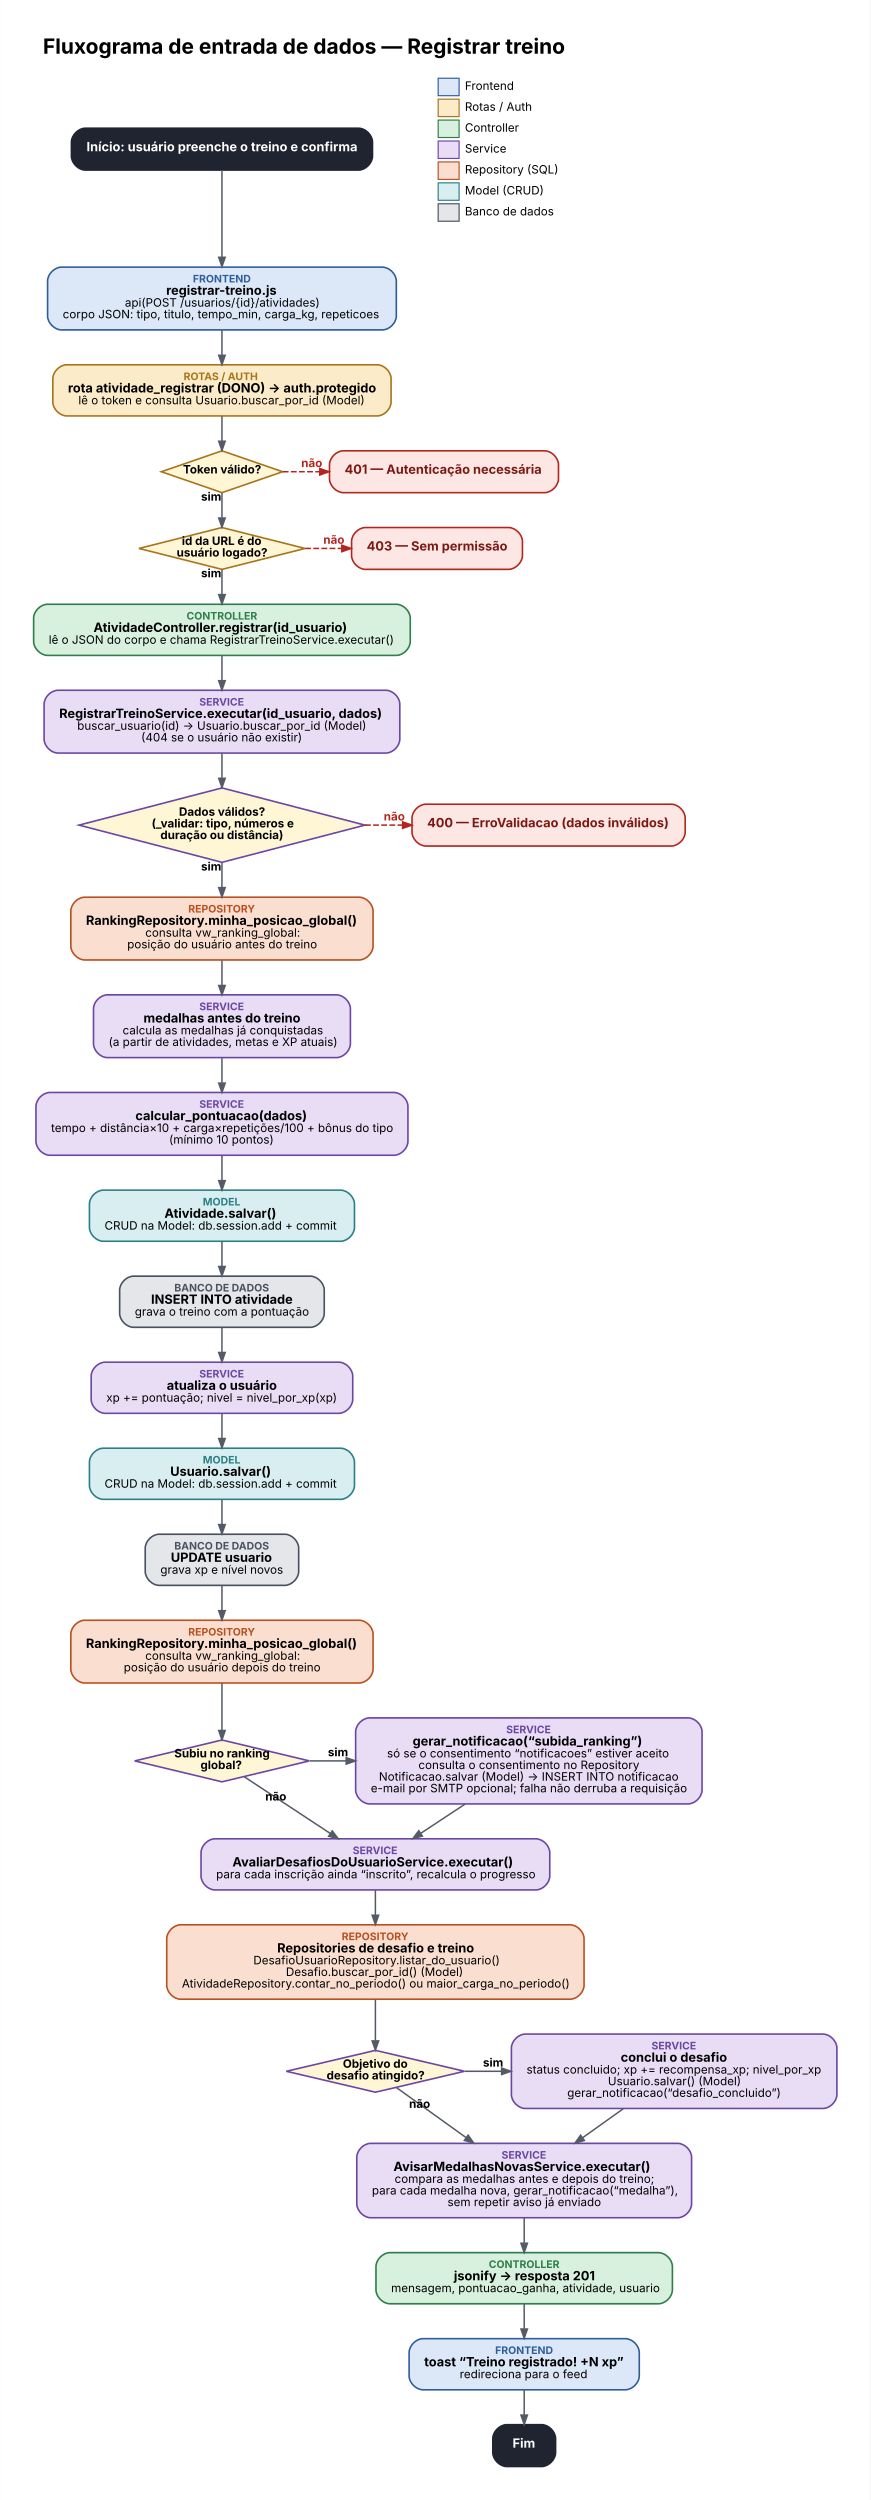
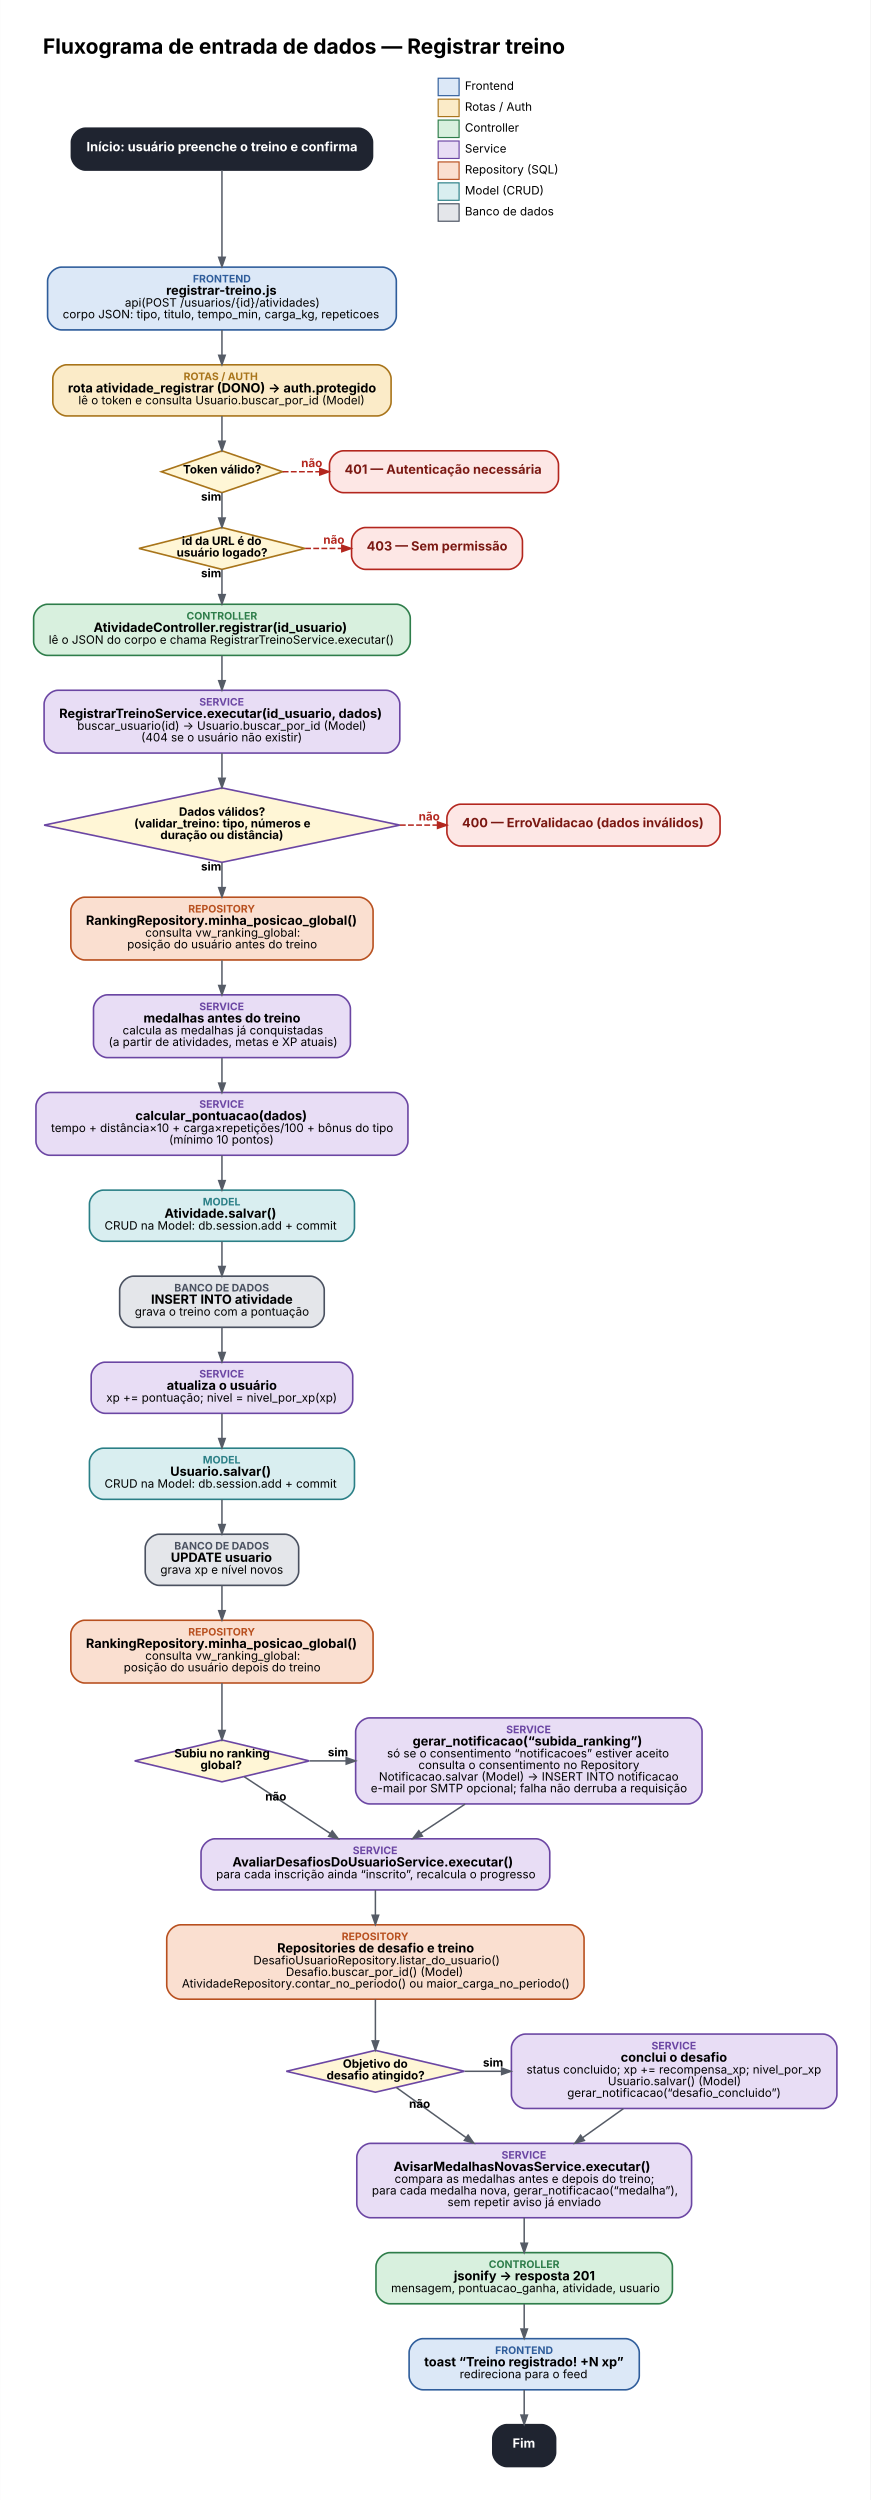
<svg xmlns="http://www.w3.org/2000/svg" width="749pt" height="2151pt" viewBox="0.00 0.00 748.60 2150.60">
  <g id="graph0" class="graph" transform="scale(1 1) rotate(0) translate(28.8 2121.8)">
    <polygon fill="white" stroke="transparent" points="-28.8,28.8 -28.8,-2121.8 719.8,-2121.8 719.8,28.8 -28.8,28.8" />
    <text text-anchor="start" x="8" y="-2075.6" font-family="Inter" font-weight="bold" font-size="18.00">Fluxograma de entrada de dados — Registrar treino</text>
    <g id="node1" class="node">
      <path fill="#1f2430" stroke="#1f2430" stroke-width="1.4" d="M279.5,-2011.5C279.5,-2011.5 44.5,-2011.5 44.5,-2011.5 38.5,-2011.5 32.5,-2005.5 32.5,-1999.5 32.5,-1999.5 32.5,-1987.5 32.5,-1987.5 32.5,-1981.5 38.5,-1975.5 44.5,-1975.5 44.5,-1975.5 279.5,-1975.5 279.5,-1975.5 285.5,-1975.5 291.5,-1981.5 291.5,-1987.5 291.5,-1987.5 291.5,-1999.5 291.5,-1999.5 291.5,-2005.5 285.5,-2011.5 279.5,-2011.5" />
      <text text-anchor="start" x="45.5" y="-1991.7" font-family="Inter" font-weight="bold" font-size="11.00" fill="white">Início: usuário preenche o treino e confirma</text>
    </g>
    <g id="node2" class="node">
      <path fill="#dce8f7" stroke="#2f5d9b" stroke-width="1.4" d="M300,-1892C300,-1892 24,-1892 24,-1892 18,-1892 12,-1886 12,-1880 12,-1880 12,-1850 12,-1850 12,-1844 18,-1838 24,-1838 24,-1838 300,-1838 300,-1838 306,-1838 312,-1844 312,-1850 312,-1850 312,-1880 312,-1880 312,-1886 306,-1892 300,-1892" />
      <text text-anchor="start" x="137" y="-1878.8" font-family="Inter" font-weight="bold" font-size="9.00" fill="#2f5d9b">FRONTEND</text>
      <text text-anchor="start" x="114" y="-1868.2" font-family="Inter" font-weight="bold" font-size="11.00">registrar-treino.js</text>
      <text text-anchor="start" x="78.5" y="-1858" font-family="Inter" font-size="10.00">api(POST /usuarios/{id}/atividades)</text>
      <text text-anchor="start" x="25" y="-1848" font-family="Inter" font-size="10.00">corpo JSON: tipo, titulo, tempo_min, carga_kg, repeticoes</text>
    </g>
    <g id="edge1" class="edge">
      <path fill="none" stroke="#555b66" stroke-width="1.3" d="M162,-1975.44C162,-1956.38 162,-1925 162,-1900.73" />
      <polygon fill="#555b66" stroke="#555b66" stroke-width="1.3" points="164.8,-1900.47 162,-1892.47 159.2,-1900.47 164.8,-1900.47" />
    </g>
    <g id="node3" class="node">
      <path fill="#fbebc8" stroke="#a8741a" stroke-width="1.4" d="M295.5,-1808C295.5,-1808 28.5,-1808 28.5,-1808 22.5,-1808 16.5,-1802 16.5,-1796 16.5,-1796 16.5,-1776 16.5,-1776 16.5,-1770 22.5,-1764 28.5,-1764 28.5,-1764 295.5,-1764 295.5,-1764 301.5,-1764 307.5,-1770 307.5,-1776 307.5,-1776 307.5,-1796 307.5,-1796 307.5,-1802 301.5,-1808 295.5,-1808" />
      <text text-anchor="start" x="129" y="-1794.8" font-family="Inter" font-weight="bold" font-size="9.00" fill="#a8741a">ROTAS / AUTH</text>
      <text text-anchor="start" x="29.5" y="-1784.2" font-family="Inter" font-weight="bold" font-size="11.00">rota atividade_registrar (DONO) → auth.protegido</text>
      <text text-anchor="start" x="38.5" y="-1774" font-family="Inter" font-size="10.00">lê o token e consulta Usuario.buscar_por_id (Model)</text>
    </g>
    <g id="edge2" class="edge">
      <path fill="none" stroke="#555b66" stroke-width="1.3" d="M162,-1837.93C162,-1830.97 162,-1823.4 162,-1816.28" />
      <polygon fill="#555b66" stroke="#555b66" stroke-width="1.3" points="164.8,-1816.19 162,-1808.19 159.2,-1816.19 164.8,-1816.19" />
    </g>
    <g id="node4" class="node">
      <polygon fill="#fff6d6" stroke="#a8741a" stroke-width="1.4" points="162,-1734 109.86,-1716 162,-1698 214.14,-1716 162,-1734" />
      <text text-anchor="start" x="128.5" y="-1714.5" font-family="Inter" font-weight="bold" font-size="10.00">Token válido?</text>
    </g>
    <g id="edge3" class="edge">
      <path fill="none" stroke="#555b66" stroke-width="1.3" d="M162,-1763.86C162,-1757.02 162,-1749.37 162,-1742.26" />
      <polygon fill="#555b66" stroke="#555b66" stroke-width="1.3" points="164.8,-1742.26 162,-1734.26 159.2,-1742.26 164.8,-1742.26" />
    </g>
    <g id="node5" class="node">
      <path fill="#fde7e5" stroke="#b3261e" stroke-width="1.4" d="M439.5,-1734C439.5,-1734 266.5,-1734 266.5,-1734 260.5,-1734 254.5,-1728 254.5,-1722 254.5,-1722 254.5,-1710 254.5,-1710 254.5,-1704 260.5,-1698 266.5,-1698 266.5,-1698 439.5,-1698 439.5,-1698 445.5,-1698 451.5,-1704 451.5,-1710 451.5,-1710 451.5,-1722 451.5,-1722 451.5,-1728 445.5,-1734 439.5,-1734" />
      <text text-anchor="start" x="267.5" y="-1714.2" font-family="Inter" font-weight="bold" font-size="11.00" fill="#7a1812">401 — Autenticação necessária</text>
    </g>
    <g id="edge29" class="edge">
      <path fill="none" stroke="#b3261e" stroke-width="1.3" stroke-dasharray="5,2" d="M214.28,-1716C221.04,-1716 225.67,-1716 225.67,-1716 225.67,-1716 234.75,-1716 246.05,-1716" />
      <polygon fill="#b3261e" stroke="#b3261e" stroke-width="1.3" points="246.15,-1718.8 254.15,-1716 246.15,-1713.2 246.15,-1718.8" />
      <text text-anchor="start" x="230.17" y="-1720" font-family="Inter" font-weight="bold" font-size="10.00" fill="#b3261e">não</text>
    </g>
    <g id="node6" class="node">
      <polygon fill="#fff6d6" stroke="#a8741a" stroke-width="1.4" points="162,-1668 90.57,-1650 162,-1632 233.43,-1650 162,-1668" />
      <text text-anchor="start" x="127.5" y="-1653" font-family="Inter" font-weight="bold" font-size="10.00">id da URL é do</text>
      <text text-anchor="start" x="123" y="-1643" font-family="Inter" font-weight="bold" font-size="10.00">usuário logado?</text>
    </g>
    <g id="edge4" class="edge">
      <path fill="none" stroke="#555b66" stroke-width="1.3" d="M162,-1697.85C162,-1691.25 162,-1683.57 162,-1676.35" />
      <polygon fill="#555b66" stroke="#555b66" stroke-width="1.3" points="164.8,-1676.2 162,-1668.2 159.2,-1676.2 164.8,-1676.2" />
      <text text-anchor="start" x="144" y="-1691.1" font-family="Inter" font-weight="bold" font-size="10.00">sim</text>
    </g>
    <g id="node7" class="node">
      <path fill="#fde7e5" stroke="#b3261e" stroke-width="1.4" d="M408.5,-1668C408.5,-1668 285.5,-1668 285.5,-1668 279.5,-1668 273.5,-1662 273.5,-1656 273.5,-1656 273.5,-1644 273.5,-1644 273.5,-1638 279.5,-1632 285.5,-1632 285.5,-1632 408.5,-1632 408.5,-1632 414.5,-1632 420.5,-1638 420.5,-1644 420.5,-1644 420.5,-1656 420.5,-1656 420.5,-1662 414.5,-1668 408.5,-1668" />
      <text text-anchor="start" x="286.5" y="-1648.2" font-family="Inter" font-weight="bold" font-size="11.00" fill="#7a1812">403 — Sem permissão</text>
    </g>
    <g id="edge30" class="edge">
      <path fill="none" stroke="#b3261e" stroke-width="1.3" stroke-dasharray="5,2" d="M233.57,-1650C241.98,-1650 254.31,-1650 264.83,-1650" />
      <polygon fill="#b3261e" stroke="#b3261e" stroke-width="1.3" points="265.12,-1652.8 273.12,-1650 265.12,-1647.2 265.12,-1652.8" />
      <text text-anchor="start" x="249.2" y="-1654" font-family="Inter" font-weight="bold" font-size="10.00" fill="#b3261e">não</text>
    </g>
    <g id="node8" class="node">
      <path fill="#d8f0de" stroke="#2e7d4a" stroke-width="1.4" d="M312,-1602C312,-1602 12,-1602 12,-1602 6,-1602 0,-1596 0,-1590 0,-1590 0,-1570 0,-1570 0,-1564 6,-1558 12,-1558 12,-1558 312,-1558 312,-1558 318,-1558 324,-1564 324,-1570 324,-1570 324,-1590 324,-1590 324,-1596 318,-1602 312,-1602" />
      <text text-anchor="start" x="131.5" y="-1588.8" font-family="Inter" font-weight="bold" font-size="9.00" fill="#2e7d4a">CONTROLLER</text>
      <text text-anchor="start" x="51.5" y="-1578.2" font-family="Inter" font-weight="bold" font-size="11.00">AtividadeController.registrar(id_usuario)</text>
      <text text-anchor="start" x="13" y="-1568" font-family="Inter" font-size="10.00">lê o JSON do corpo e chama RegistrarTreinoService.executar()</text>
    </g>
    <g id="edge5" class="edge">
      <path fill="none" stroke="#555b66" stroke-width="1.3" d="M162,-1631.84C162,-1625.39 162,-1617.86 162,-1610.61" />
      <polygon fill="#555b66" stroke="#555b66" stroke-width="1.3" points="164.8,-1610.29 162,-1602.29 159.2,-1610.29 164.8,-1610.29" />
      <text text-anchor="start" x="144" y="-1625.22" font-family="Inter" font-weight="bold" font-size="10.00">sim</text>
    </g>
    <g id="node9" class="node">
      <path fill="#e8ddf5" stroke="#6b46a3" stroke-width="1.4" d="M303,-1528C303,-1528 21,-1528 21,-1528 15,-1528 9,-1522 9,-1516 9,-1516 9,-1486 9,-1486 9,-1480 15,-1474 21,-1474 21,-1474 303,-1474 303,-1474 309,-1474 315,-1480 315,-1486 315,-1486 315,-1516 315,-1516 315,-1522 309,-1528 303,-1528" />
      <text text-anchor="start" x="142.5" y="-1514.8" font-family="Inter" font-weight="bold" font-size="9.00" fill="#6b46a3">SERVICE</text>
      <text text-anchor="start" x="22" y="-1504.2" font-family="Inter" font-weight="bold" font-size="11.00">RegistrarTreinoService.executar(id_usuario, dados)</text>
      <text text-anchor="start" x="37.5" y="-1494" font-family="Inter" font-size="10.00">buscar_usuario(id) → Usuario.buscar_por_id (Model)</text>
      <text text-anchor="start" x="92.5" y="-1484" font-family="Inter" font-size="10.00">(404 se o usuário não existir)</text>
    </g>
    <g id="edge6" class="edge">
      <path fill="none" stroke="#555b66" stroke-width="1.3" d="M162,-1557.96C162,-1551.37 162,-1543.91 162,-1536.63" />
      <polygon fill="#555b66" stroke="#555b66" stroke-width="1.3" points="164.8,-1536.24 162,-1528.24 159.2,-1536.24 164.8,-1536.24" />
    </g>
    <g id="node10" class="node">
-       <polygon fill="#fff6d6" stroke="#6b46a3" stroke-width="1.4" points="162,-1444 39,-1412 162,-1380 285,-1412 162,-1444" />
+       <polygon fill="#fff6d6" stroke="#6b46a3" stroke-width="1.4" points="162,-1444 9,-1412 162,-1380 315,-1412 162,-1444" />
      <text text-anchor="start" x="125" y="-1420" font-family="Inter" font-weight="bold" font-size="10.00">Dados válidos?</text>
-       <text text-anchor="start" x="101.5" y="-1410" font-family="Inter" font-weight="bold" font-size="10.00">(_validar: tipo, números e</text>
+       <text text-anchor="start" x="86.5" y="-1410" font-family="Inter" font-weight="bold" font-size="10.00">(validar_treino: tipo, números e</text>
      <text text-anchor="start" x="109" y="-1400" font-family="Inter" font-weight="bold" font-size="10.00">duração ou distância)</text>
    </g>
    <g id="edge7" class="edge">
      <path fill="none" stroke="#555b66" stroke-width="1.3" d="M162,-1473.9C162,-1467.21 162,-1459.86 162,-1452.65" />
      <polygon fill="#555b66" stroke="#555b66" stroke-width="1.3" points="164.8,-1452.3 162,-1444.3 159.2,-1452.3 164.8,-1452.3" />
    </g>
    <g id="node11" class="node">
-       <path fill="#fde7e5" stroke="#b3261e" stroke-width="1.4" d="M548.5,-1430C548.5,-1430 337.5,-1430 337.5,-1430 331.5,-1430 325.5,-1424 325.5,-1418 325.5,-1418 325.5,-1406 325.5,-1406 325.5,-1400 331.5,-1394 337.5,-1394 337.5,-1394 548.5,-1394 548.5,-1394 554.5,-1394 560.5,-1400 560.5,-1406 560.5,-1406 560.5,-1418 560.5,-1418 560.5,-1424 554.5,-1430 548.5,-1430" />
-       <text text-anchor="start" x="338.5" y="-1410.2" font-family="Inter" font-weight="bold" font-size="11.00" fill="#7a1812">400 — ErroValidacao (dados inválidos)</text>
+       <path fill="#fde7e5" stroke="#b3261e" stroke-width="1.4" d="M578.5,-1430C578.5,-1430 367.5,-1430 367.5,-1430 361.5,-1430 355.5,-1424 355.5,-1418 355.5,-1418 355.5,-1406 355.5,-1406 355.5,-1400 361.5,-1394 367.5,-1394 367.5,-1394 578.5,-1394 578.5,-1394 584.5,-1394 590.5,-1400 590.5,-1406 590.5,-1406 590.5,-1418 590.5,-1418 590.5,-1424 584.5,-1430 578.5,-1430" />
+       <text text-anchor="start" x="368.5" y="-1410.2" font-family="Inter" font-weight="bold" font-size="11.00" fill="#7a1812">400 — ErroValidacao (dados inválidos)</text>
    </g>
    <g id="edge31" class="edge">
-       <path fill="none" stroke="#b3261e" stroke-width="1.3" stroke-dasharray="5,2" d="M285.05,-1412C295.29,-1412 306.84,-1412 317.29,-1412" />
-       <polygon fill="#b3261e" stroke="#b3261e" stroke-width="1.3" points="317.39,-1414.8 325.39,-1412 317.39,-1409.2 317.39,-1414.8" />
-       <text text-anchor="start" x="301.17" y="-1416" font-family="Inter" font-weight="bold" font-size="10.00" fill="#b3261e">não</text>
+       <path fill="none" stroke="#b3261e" stroke-width="1.3" stroke-dasharray="5,2" d="M315.07,-1412C326.41,-1412 337.9,-1412 347.38,-1412" />
+       <polygon fill="#b3261e" stroke="#b3261e" stroke-width="1.3" points="347.45,-1414.8 355.45,-1412 347.45,-1409.2 347.45,-1414.8" />
+       <text text-anchor="start" x="331.22" y="-1416" font-family="Inter" font-weight="bold" font-size="10.00" fill="#b3261e">não</text>
    </g>
    <g id="node12" class="node">
      <path fill="#fadfd0" stroke="#b8501f" stroke-width="1.4" d="M280,-1350C280,-1350 44,-1350 44,-1350 38,-1350 32,-1344 32,-1338 32,-1338 32,-1308 32,-1308 32,-1302 38,-1296 44,-1296 44,-1296 280,-1296 280,-1296 286,-1296 292,-1302 292,-1308 292,-1308 292,-1338 292,-1338 292,-1344 286,-1350 280,-1350" />
      <text text-anchor="start" x="133" y="-1336.8" font-family="Inter" font-weight="bold" font-size="9.00" fill="#b8501f">REPOSITORY</text>
      <text text-anchor="start" x="45" y="-1326.2" font-family="Inter" font-weight="bold" font-size="11.00">RankingRepository.minha_posicao_global()</text>
      <text text-anchor="start" x="96" y="-1316" font-family="Inter" font-size="10.00">consulta vw_ranking_global:</text>
      <text text-anchor="start" x="80.5" y="-1306" font-family="Inter" font-size="10.00">posição do usuário antes do treino</text>
    </g>
    <g id="edge8" class="edge">
      <path fill="none" stroke="#555b66" stroke-width="1.3" d="M162,-1379.59C162,-1372.66 162,-1365.29 162,-1358.26" />
      <polygon fill="#555b66" stroke="#555b66" stroke-width="1.3" points="164.8,-1358.21 162,-1350.21 159.2,-1358.21 164.8,-1358.21" />
      <text text-anchor="start" x="144" y="-1372.93" font-family="Inter" font-weight="bold" font-size="10.00">sim</text>
    </g>
    <g id="node13" class="node">
      <path fill="#e8ddf5" stroke="#6b46a3" stroke-width="1.4" d="M260.5,-1266C260.5,-1266 63.5,-1266 63.5,-1266 57.5,-1266 51.5,-1260 51.5,-1254 51.5,-1254 51.5,-1224 51.5,-1224 51.5,-1218 57.5,-1212 63.5,-1212 63.5,-1212 260.5,-1212 260.5,-1212 266.5,-1212 272.5,-1218 272.5,-1224 272.5,-1224 272.5,-1254 272.5,-1254 272.5,-1260 266.5,-1266 260.5,-1266" />
      <text text-anchor="start" x="142.5" y="-1252.8" font-family="Inter" font-weight="bold" font-size="9.00" fill="#6b46a3">SERVICE</text>
      <text text-anchor="start" x="94.5" y="-1242.2" font-family="Inter" font-weight="bold" font-size="11.00">medalhas antes do treino</text>
      <text text-anchor="start" x="76.5" y="-1232" font-family="Inter" font-size="10.00">calcula as medalhas já conquistadas</text>
      <text text-anchor="start" x="64.5" y="-1222" font-family="Inter" font-size="10.00">(a partir de atividades, metas e XP atuais)</text>
    </g>
    <g id="edge9" class="edge">
      <path fill="none" stroke="#555b66" stroke-width="1.3" d="M162,-1295.6C162,-1288.81 162,-1281.39 162,-1274.26" />
      <polygon fill="#555b66" stroke="#555b66" stroke-width="1.3" points="164.8,-1274.07 162,-1266.07 159.2,-1274.07 164.8,-1274.07" />
    </g>
    <g id="node14" class="node">
      <path fill="#e8ddf5" stroke="#6b46a3" stroke-width="1.4" d="M310,-1182C310,-1182 14,-1182 14,-1182 8,-1182 2,-1176 2,-1170 2,-1170 2,-1140 2,-1140 2,-1134 8,-1128 14,-1128 14,-1128 310,-1128 310,-1128 316,-1128 322,-1134 322,-1140 322,-1140 322,-1170 322,-1170 322,-1176 316,-1182 310,-1182" />
      <text text-anchor="start" x="142.5" y="-1168.8" font-family="Inter" font-weight="bold" font-size="9.00" fill="#6b46a3">SERVICE</text>
      <text text-anchor="start" x="87.5" y="-1158.2" font-family="Inter" font-weight="bold" font-size="11.00">calcular_pontuacao(dados)</text>
      <text text-anchor="start" x="15" y="-1148" font-family="Inter" font-size="10.00">tempo + distância×10 + carga×repetições/100 + bônus do tipo</text>
      <text text-anchor="start" x="116.5" y="-1138" font-family="Inter" font-size="10.00">(mínimo 10 pontos)</text>
    </g>
    <g id="edge10" class="edge">
      <path fill="none" stroke="#555b66" stroke-width="1.3" d="M162,-1211.6C162,-1204.81 162,-1197.39 162,-1190.26" />
      <polygon fill="#555b66" stroke="#555b66" stroke-width="1.3" points="164.8,-1190.07 162,-1182.07 159.2,-1190.07 164.8,-1190.07" />
    </g>
    <g id="node15" class="node">
      <path fill="#d9eef0" stroke="#2a7f86" stroke-width="1.4" d="M264,-1098C264,-1098 60,-1098 60,-1098 54,-1098 48,-1092 48,-1086 48,-1086 48,-1066 48,-1066 48,-1060 54,-1054 60,-1054 60,-1054 264,-1054 264,-1054 270,-1054 276,-1060 276,-1066 276,-1066 276,-1086 276,-1086 276,-1092 270,-1098 264,-1098" />
      <text text-anchor="start" x="145.5" y="-1084.8" font-family="Inter" font-weight="bold" font-size="9.00" fill="#2a7f86">MODEL</text>
      <text text-anchor="start" x="112.5" y="-1074.2" font-family="Inter" font-weight="bold" font-size="11.00">Atividade.salvar()</text>
      <text text-anchor="start" x="61" y="-1064" font-family="Inter" font-size="10.00">CRUD na Model: db.session.add + commit</text>
    </g>
    <g id="edge11" class="edge">
      <path fill="none" stroke="#555b66" stroke-width="1.3" d="M162,-1127.93C162,-1120.97 162,-1113.4 162,-1106.28" />
      <polygon fill="#555b66" stroke="#555b66" stroke-width="1.3" points="164.8,-1106.19 162,-1098.19 159.2,-1106.19 164.8,-1106.19" />
    </g>
    <g id="node16" class="node">
      <path fill="#e4e6ea" stroke="#4a5160" stroke-width="1.4" d="M238,-1024C238,-1024 86,-1024 86,-1024 80,-1024 74,-1018 74,-1012 74,-1012 74,-992 74,-992 74,-986 80,-980 86,-980 86,-980 238,-980 238,-980 244,-980 250,-986 250,-992 250,-992 250,-1012 250,-1012 250,-1018 244,-1024 238,-1024" />
      <text text-anchor="start" x="121" y="-1010.8" font-family="Inter" font-weight="bold" font-size="9.00" fill="#4a5160">BANCO DE DADOS</text>
      <text text-anchor="start" x="101" y="-1000.2" font-family="Inter" font-weight="bold" font-size="11.00">INSERT INTO atividade</text>
      <text text-anchor="start" x="87" y="-990" font-family="Inter" font-size="10.00">grava o treino com a pontuação</text>
    </g>
    <g id="edge12" class="edge">
      <path fill="none" stroke="#555b66" stroke-width="1.3" d="M162,-1053.79C162,-1047.11 162,-1039.61 162,-1032.46" />
      <polygon fill="#555b66" stroke="#555b66" stroke-width="1.3" points="164.8,-1032.31 162,-1024.31 159.2,-1032.31 164.8,-1032.31" />
    </g>
    <g id="node17" class="node">
      <path fill="#e8ddf5" stroke="#6b46a3" stroke-width="1.4" d="M262.5,-950C262.5,-950 61.5,-950 61.5,-950 55.5,-950 49.5,-944 49.5,-938 49.5,-938 49.5,-918 49.5,-918 49.5,-912 55.5,-906 61.5,-906 61.5,-906 262.5,-906 262.5,-906 268.5,-906 274.5,-912 274.5,-918 274.5,-918 274.5,-938 274.5,-938 274.5,-944 268.5,-950 262.5,-950" />
      <text text-anchor="start" x="142.5" y="-936.8" font-family="Inter" font-weight="bold" font-size="9.00" fill="#6b46a3">SERVICE</text>
      <text text-anchor="start" x="114.5" y="-926.2" font-family="Inter" font-weight="bold" font-size="11.00">atualiza o usuário</text>
      <text text-anchor="start" x="62.5" y="-916" font-family="Inter" font-size="10.00">xp += pontuação; nivel = nivel_por_xp(xp)</text>
    </g>
    <g id="edge13" class="edge">
      <path fill="none" stroke="#555b66" stroke-width="1.3" d="M162,-979.79C162,-973.11 162,-965.61 162,-958.46" />
      <polygon fill="#555b66" stroke="#555b66" stroke-width="1.3" points="164.8,-958.31 162,-950.31 159.2,-958.31 164.8,-958.31" />
    </g>
    <g id="node18" class="node">
      <path fill="#d9eef0" stroke="#2a7f86" stroke-width="1.4" d="M264,-876C264,-876 60,-876 60,-876 54,-876 48,-870 48,-864 48,-864 48,-844 48,-844 48,-838 54,-832 60,-832 60,-832 264,-832 264,-832 270,-832 276,-838 276,-844 276,-844 276,-864 276,-864 276,-870 270,-876 264,-876" />
      <text text-anchor="start" x="145.5" y="-862.8" font-family="Inter" font-weight="bold" font-size="9.00" fill="#2a7f86">MODEL</text>
      <text text-anchor="start" x="117.5" y="-852.2" font-family="Inter" font-weight="bold" font-size="11.00">Usuario.salvar()</text>
      <text text-anchor="start" x="61" y="-842" font-family="Inter" font-size="10.00">CRUD na Model: db.session.add + commit</text>
    </g>
    <g id="edge14" class="edge">
      <path fill="none" stroke="#555b66" stroke-width="1.3" d="M162,-905.79C162,-899.11 162,-891.61 162,-884.46" />
      <polygon fill="#555b66" stroke="#555b66" stroke-width="1.3" points="164.8,-884.31 162,-876.31 159.2,-884.31 164.8,-884.31" />
    </g>
    <g id="node19" class="node">
      <path fill="#e4e6ea" stroke="#4a5160" stroke-width="1.4" d="M216,-802C216,-802 108,-802 108,-802 102,-802 96,-796 96,-790 96,-790 96,-770 96,-770 96,-764 102,-758 108,-758 108,-758 216,-758 216,-758 222,-758 228,-764 228,-770 228,-770 228,-790 228,-790 228,-796 222,-802 216,-802" />
      <text text-anchor="start" x="121" y="-788.8" font-family="Inter" font-weight="bold" font-size="9.00" fill="#4a5160">BANCO DE DADOS</text>
      <text text-anchor="start" x="118" y="-778.2" font-family="Inter" font-weight="bold" font-size="11.00">UPDATE usuario</text>
      <text text-anchor="start" x="109" y="-768" font-family="Inter" font-size="10.00">grava xp e nível novos</text>
    </g>
    <g id="edge15" class="edge">
      <path fill="none" stroke="#555b66" stroke-width="1.3" d="M162,-831.79C162,-825.11 162,-817.61 162,-810.46" />
      <polygon fill="#555b66" stroke="#555b66" stroke-width="1.3" points="164.8,-810.31 162,-802.31 159.2,-810.31 164.8,-810.31" />
    </g>
    <g id="node20" class="node">
      <path fill="#fadfd0" stroke="#b8501f" stroke-width="1.4" d="M280,-728C280,-728 44,-728 44,-728 38,-728 32,-722 32,-716 32,-716 32,-686 32,-686 32,-680 38,-674 44,-674 44,-674 280,-674 280,-674 286,-674 292,-680 292,-686 292,-686 292,-716 292,-716 292,-722 286,-728 280,-728" />
      <text text-anchor="start" x="133" y="-714.8" font-family="Inter" font-weight="bold" font-size="9.00" fill="#b8501f">REPOSITORY</text>
      <text text-anchor="start" x="45" y="-704.2" font-family="Inter" font-weight="bold" font-size="11.00">RankingRepository.minha_posicao_global()</text>
      <text text-anchor="start" x="96" y="-694" font-family="Inter" font-size="10.00">consulta vw_ranking_global:</text>
      <text text-anchor="start" x="77.5" y="-684" font-family="Inter" font-size="10.00">posição do usuário depois do treino</text>
    </g>
    <g id="edge16" class="edge">
      <path fill="none" stroke="#555b66" stroke-width="1.3" d="M162,-757.96C162,-751.37 162,-743.91 162,-736.63" />
      <polygon fill="#555b66" stroke="#555b66" stroke-width="1.3" points="164.8,-736.24 162,-728.24 159.2,-736.24 164.8,-736.24" />
    </g>
    <g id="node21" class="node">
      <polygon fill="#fff6d6" stroke="#6b46a3" stroke-width="1.4" points="162,-625 86.92,-607 162,-589 237.08,-607 162,-625" />
      <text text-anchor="start" x="121" y="-610" font-family="Inter" font-weight="bold" font-size="10.00">Subiu no ranking</text>
      <text text-anchor="start" x="143.5" y="-600" font-family="Inter" font-weight="bold" font-size="10.00">global?</text>
    </g>
    <g id="edge17" class="edge">
      <path fill="none" stroke="#555b66" stroke-width="1.3" d="M162,-673.88C162,-661.19 162,-646 162,-633.41" />
      <polygon fill="#555b66" stroke="#555b66" stroke-width="1.3" points="164.8,-633.17 162,-625.17 159.2,-633.17 164.8,-633.17" />
    </g>
    <g id="node22" class="node">
      <path fill="#e8ddf5" stroke="#6b46a3" stroke-width="1.4" d="M563,-644C563,-644 289,-644 289,-644 283,-644 277,-638 277,-632 277,-632 277,-582 277,-582 277,-576 283,-570 289,-570 289,-570 563,-570 563,-570 569,-570 575,-576 575,-582 575,-582 575,-632 575,-632 575,-638 569,-644 563,-644" />
      <text text-anchor="start" x="406.5" y="-630.8" font-family="Inter" font-weight="bold" font-size="9.00" fill="#6b46a3">SERVICE</text>
      <text text-anchor="start" x="326" y="-620.2" font-family="Inter" font-weight="bold" font-size="11.00">gerar_notificacao(“subida_ranking”)</text>
      <text text-anchor="start" x="304" y="-610" font-family="Inter" font-size="10.00">só se o consentimento “notificacoes” estiver aceito</text>
      <text text-anchor="start" x="331" y="-600" font-family="Inter" font-size="10.00">consulta o consentimento no Repository</text>
      <text text-anchor="start" x="297" y="-590" font-family="Inter" font-size="10.00">Notificacao.salvar (Model) → INSERT INTO notificacao</text>
      <text text-anchor="start" x="290" y="-580" font-family="Inter" font-size="10.00">e-mail por SMTP opcional; falha não derruba a requisição</text>
    </g>
    <g id="edge25" class="edge">
      <path fill="none" stroke="#555b66" stroke-width="1.3" d="M237.39,-607C245,-607 250,-607 250,-607 250,-607 257.83,-607 268.82,-607" />
      <polygon fill="#555b66" stroke="#555b66" stroke-width="1.3" points="268.88,-609.8 276.88,-607 268.88,-604.2 268.88,-609.8" />
      <text text-anchor="start" x="253.11" y="-611" font-family="Inter" font-weight="bold" font-size="10.00">sim</text>
    </g>
    <g id="node23" class="node">
      <path fill="#e8ddf5" stroke="#6b46a3" stroke-width="1.4" d="M432,-540C432,-540 156,-540 156,-540 150,-540 144,-534 144,-528 144,-528 144,-508 144,-508 144,-502 150,-496 156,-496 156,-496 432,-496 432,-496 438,-496 444,-502 444,-508 444,-508 444,-528 444,-528 444,-534 438,-540 432,-540" />
      <text text-anchor="start" x="274.5" y="-526.8" font-family="Inter" font-weight="bold" font-size="9.00" fill="#6b46a3">SERVICE</text>
      <text text-anchor="start" x="171" y="-516.2" font-family="Inter" font-weight="bold" font-size="11.00">AvaliarDesafiosDoUsuarioService.executar()</text>
      <text text-anchor="start" x="157" y="-506" font-family="Inter" font-size="10.00">para cada inscrição ainda “inscrito”, recalcula o progresso</text>
    </g>
    <g id="edge18" class="edge">
      <path fill="none" stroke="#555b66" stroke-width="1.3" d="M181.19,-593.35C200.54,-580.6 230.94,-560.56 255.31,-544.5" />
      <polygon fill="#555b66" stroke="#555b66" stroke-width="1.3" points="256.87,-546.82 262.01,-540.08 253.79,-542.15 256.87,-546.82" />
      <text text-anchor="start" x="199.25" y="-572.92" font-family="Inter" font-weight="bold" font-size="10.00">não</text>
    </g>
    <g id="edge26" class="edge">
      <path fill="none" stroke="#555b66" stroke-width="1.3" d="M371.17,-569.86C358.38,-561.43 345.01,-552.62 333.07,-544.75" />
      <polygon fill="#555b66" stroke="#555b66" stroke-width="1.3" points="334.43,-542.3 326.21,-540.23 331.35,-546.97 334.43,-542.3" />
    </g>
    <g id="node24" class="node">
      <path fill="#fadfd0" stroke="#b8501f" stroke-width="1.4" d="M461.5,-466C461.5,-466 126.5,-466 126.5,-466 120.5,-466 114.5,-460 114.5,-454 114.5,-454 114.5,-414 114.5,-414 114.5,-408 120.5,-402 126.5,-402 126.5,-402 461.5,-402 461.5,-402 467.5,-402 473.5,-408 473.5,-414 473.5,-414 473.5,-454 473.5,-454 473.5,-460 467.5,-466 461.5,-466" />
      <text text-anchor="start" x="265" y="-452.8" font-family="Inter" font-weight="bold" font-size="9.00" fill="#b8501f">REPOSITORY</text>
      <text text-anchor="start" x="209.5" y="-442.2" font-family="Inter" font-weight="bold" font-size="11.00">Repositories de desafio e treino</text>
      <text text-anchor="start" x="189" y="-432" font-family="Inter" font-size="10.00">DesafioUsuarioRepository.listar_do_usuario()</text>
      <text text-anchor="start" x="217" y="-422" font-family="Inter" font-size="10.00">Desafio.buscar_por_id() (Model)</text>
      <text text-anchor="start" x="127.5" y="-412" font-family="Inter" font-size="10.00">AtividadeRepository.contar_no_periodo() ou maior_carga_no_periodo()</text>
    </g>
    <g id="edge19" class="edge">
      <path fill="none" stroke="#555b66" stroke-width="1.3" d="M294,-495.88C294,-489.26 294,-481.73 294,-474.27" />
      <polygon fill="#555b66" stroke="#555b66" stroke-width="1.3" points="296.8,-474.25 294,-466.25 291.2,-474.25 296.8,-474.25" />
    </g>
    <g id="node25" class="node">
      <polygon fill="#fff6d6" stroke="#6b46a3" stroke-width="1.4" points="294,-358 217.35,-340 294,-322 370.65,-340 294,-358" />
      <text text-anchor="start" x="266" y="-343" font-family="Inter" font-weight="bold" font-size="10.00">Objetivo do</text>
      <text text-anchor="start" x="252" y="-333" font-family="Inter" font-weight="bold" font-size="10.00">desafio atingido?</text>
    </g>
    <g id="edge20" class="edge">
      <path fill="none" stroke="#555b66" stroke-width="1.3" d="M294,-401.85C294,-390.34 294,-377.43 294,-366.47" />
      <polygon fill="#555b66" stroke="#555b66" stroke-width="1.3" points="296.8,-366.17 294,-358.17 291.2,-366.17 296.8,-366.17" />
    </g>
    <g id="node26" class="node">
      <path fill="#e8ddf5" stroke="#6b46a3" stroke-width="1.4" d="M679,-372C679,-372 423,-372 423,-372 417,-372 411,-366 411,-360 411,-360 411,-320 411,-320 411,-314 417,-308 423,-308 423,-308 679,-308 679,-308 685,-308 691,-314 691,-320 691,-320 691,-360 691,-360 691,-366 685,-372 679,-372" />
      <text text-anchor="start" x="531.5" y="-358.8" font-family="Inter" font-weight="bold" font-size="9.00" fill="#6b46a3">SERVICE</text>
      <text text-anchor="start" x="505" y="-348.2" font-family="Inter" font-weight="bold" font-size="11.00">conclui o desafio</text>
      <text text-anchor="start" x="424" y="-338" font-family="Inter" font-size="10.00">status concluido; xp += recompensa_xp; nivel_por_xp</text>
      <text text-anchor="start" x="494" y="-328" font-family="Inter" font-size="10.00">Usuario.salvar() (Model)</text>
      <text text-anchor="start" x="459" y="-318" font-family="Inter" font-size="10.00">gerar_notificacao(“desafio_concluido”)</text>
    </g>
    <g id="edge27" class="edge">
      <path fill="none" stroke="#555b66" stroke-width="1.3" d="M370.82,-340C376.27,-340 379.67,-340 379.67,-340 379.67,-340 389.36,-340 402.23,-340" />
      <polygon fill="#555b66" stroke="#555b66" stroke-width="1.3" points="402.59,-342.8 410.59,-340 402.59,-337.2 402.59,-342.8" />
      <text text-anchor="start" x="386.53" y="-344" font-family="Inter" font-weight="bold" font-size="10.00">sim</text>
    </g>
    <g id="node27" class="node">
      <path fill="#e8ddf5" stroke="#6b46a3" stroke-width="1.4" d="M554,-278C554,-278 290,-278 290,-278 284,-278 278,-272 278,-266 278,-266 278,-226 278,-226 278,-220 284,-214 290,-214 290,-214 554,-214 554,-214 560,-214 566,-220 566,-226 566,-226 566,-266 566,-266 566,-272 560,-278 554,-278" />
      <text text-anchor="start" x="402.5" y="-264.8" font-family="Inter" font-weight="bold" font-size="9.00" fill="#6b46a3">SERVICE</text>
      <text text-anchor="start" x="309.5" y="-254.2" font-family="Inter" font-weight="bold" font-size="11.00">AvisarMedalhasNovasService.executar()</text>
      <text text-anchor="start" x="310.5" y="-244" font-family="Inter" font-size="10.00">compara as medalhas antes e depois do treino;</text>
      <text text-anchor="start" x="291" y="-234" font-family="Inter" font-size="10.00">para cada medalha nova, gerar_notificacao(“medalha”),</text>
      <text text-anchor="start" x="356" y="-224" font-family="Inter" font-size="10.00">sem repetir aviso já enviado</text>
    </g>
    <g id="edge21" class="edge">
      <path fill="none" stroke="#555b66" stroke-width="1.3" d="M312.07,-326.01C327.61,-314.84 350.8,-298.17 371.88,-283.02" />
      <polygon fill="#555b66" stroke="#555b66" stroke-width="1.3" points="373.77,-285.11 378.64,-278.17 370.51,-280.56 373.77,-285.11" />
      <text text-anchor="start" x="322.97" y="-308.52" font-family="Inter" font-weight="bold" font-size="10.00">não</text>
    </g>
    <g id="edge28" class="edge">
      <path fill="none" stroke="#555b66" stroke-width="1.3" d="M507.33,-307.85C496.08,-299.83 483.9,-291.14 472.34,-282.9" />
      <polygon fill="#555b66" stroke="#555b66" stroke-width="1.3" points="473.77,-280.48 465.63,-278.11 470.52,-285.04 473.77,-280.48" />
    </g>
    <g id="node28" class="node">
      <path fill="#d8f0de" stroke="#2e7d4a" stroke-width="1.4" d="M537.5,-184C537.5,-184 306.5,-184 306.5,-184 300.5,-184 294.5,-178 294.5,-172 294.5,-172 294.5,-152 294.5,-152 294.5,-146 300.5,-140 306.5,-140 306.5,-140 537.5,-140 537.5,-140 543.5,-140 549.5,-146 549.5,-152 549.5,-152 549.5,-172 549.5,-172 549.5,-178 543.5,-184 537.5,-184" />
      <text text-anchor="start" x="391.5" y="-170.8" font-family="Inter" font-weight="bold" font-size="9.00" fill="#2e7d4a">CONTROLLER</text>
      <text text-anchor="start" x="361.5" y="-160.2" font-family="Inter" font-weight="bold" font-size="11.00">jsonify → resposta 201</text>
      <text text-anchor="start" x="307.5" y="-150" font-family="Inter" font-size="10.00">mensagem, pontuacao_ganha, atividade, usuario</text>
    </g>
    <g id="edge22" class="edge">
      <path fill="none" stroke="#555b66" stroke-width="1.3" d="M422,-214C422,-206.83 422,-199.22 422,-192.13" />
      <polygon fill="#555b66" stroke="#555b66" stroke-width="1.3" points="424.8,-192.11 422,-184.11 419.2,-192.11 424.8,-192.11" />
    </g>
    <g id="node29" class="node">
      <path fill="#dce8f7" stroke="#2f5d9b" stroke-width="1.4" d="M509,-110C509,-110 335,-110 335,-110 329,-110 323,-104 323,-98 323,-98 323,-78 323,-78 323,-72 329,-66 335,-66 335,-66 509,-66 509,-66 515,-66 521,-72 521,-78 521,-78 521,-98 521,-98 521,-104 515,-110 509,-110" />
      <text text-anchor="start" x="397" y="-96.8" font-family="Inter" font-weight="bold" font-size="9.00" fill="#2f5d9b">FRONTEND</text>
      <text text-anchor="start" x="336" y="-86.2" font-family="Inter" font-weight="bold" font-size="11.00">toast “Treino registrado! +N xp”</text>
      <text text-anchor="start" x="366.5" y="-76" font-family="Inter" font-size="10.00">redireciona para o feed</text>
    </g>
    <g id="edge23" class="edge">
      <path fill="none" stroke="#555b66" stroke-width="1.3" d="M422,-139.79C422,-133.11 422,-125.61 422,-118.46" />
      <polygon fill="#555b66" stroke="#555b66" stroke-width="1.3" points="424.8,-118.31 422,-110.31 419.2,-118.31 424.8,-118.31" />
    </g>
    <g id="node30" class="node">
      <path fill="#1f2430" stroke="#1f2430" stroke-width="1.4" d="M437,-36C437,-36 407,-36 407,-36 401,-36 395,-30 395,-24 395,-24 395,-12 395,-12 395,-6 401,0 407,0 407,0 437,0 437,0 443,0 449,-6 449,-12 449,-12 449,-24 449,-24 449,-30 443,-36 437,-36" />
      <text text-anchor="start" x="412" y="-16.2" font-family="Inter" font-weight="bold" font-size="11.00" fill="white">Fim</text>
    </g>
    <g id="edge24" class="edge">
      <path fill="none" stroke="#555b66" stroke-width="1.3" d="M422,-65.86C422,-59.02 422,-51.37 422,-44.26" />
      <polygon fill="#555b66" stroke="#555b66" stroke-width="1.3" points="424.8,-44.26 422,-36.26 419.2,-44.26 424.8,-44.26" />
    </g>
    <g id="node31" class="node">
      <polygon fill="#dce8f7" stroke="transparent" points="348,-2039.5 348,-2054.5 366,-2054.5 366,-2039.5 348,-2039.5" />
      <polygon fill="none" stroke="#2f5d9b" points="348,-2039.5 348,-2054.5 366,-2054.5 366,-2039.5 348,-2039.5" />
      <text text-anchor="start" x="371" y="-2044.5" font-family="Inter" font-size="10.00">Frontend</text>
      <polygon fill="#fbebc8" stroke="transparent" points="348,-2021.5 348,-2036.5 366,-2036.5 366,-2021.5 348,-2021.5" />
      <polygon fill="none" stroke="#a8741a" points="348,-2021.5 348,-2036.5 366,-2036.5 366,-2021.5 348,-2021.5" />
      <text text-anchor="start" x="371" y="-2026.5" font-family="Inter" font-size="10.00">Rotas / Auth</text>
      <polygon fill="#d8f0de" stroke="transparent" points="348,-2003.5 348,-2018.5 366,-2018.5 366,-2003.5 348,-2003.5" />
      <polygon fill="none" stroke="#2e7d4a" points="348,-2003.5 348,-2018.5 366,-2018.5 366,-2003.5 348,-2003.5" />
      <text text-anchor="start" x="371" y="-2008.5" font-family="Inter" font-size="10.00">Controller</text>
      <polygon fill="#e8ddf5" stroke="transparent" points="348,-1985.5 348,-2000.5 366,-2000.5 366,-1985.5 348,-1985.5" />
      <polygon fill="none" stroke="#6b46a3" points="348,-1985.5 348,-2000.5 366,-2000.5 366,-1985.5 348,-1985.5" />
      <text text-anchor="start" x="371" y="-1990.5" font-family="Inter" font-size="10.00">Service</text>
      <polygon fill="#fadfd0" stroke="transparent" points="348,-1967.5 348,-1982.5 366,-1982.5 366,-1967.5 348,-1967.5" />
      <polygon fill="none" stroke="#b8501f" points="348,-1967.5 348,-1982.5 366,-1982.5 366,-1967.5 348,-1967.5" />
      <text text-anchor="start" x="371" y="-1972.5" font-family="Inter" font-size="10.00">Repository (SQL)</text>
      <polygon fill="#d9eef0" stroke="transparent" points="348,-1949.5 348,-1964.5 366,-1964.5 366,-1949.5 348,-1949.5" />
      <polygon fill="none" stroke="#2a7f86" points="348,-1949.5 348,-1964.5 366,-1964.5 366,-1949.5 348,-1949.5" />
      <text text-anchor="start" x="371" y="-1954.5" font-family="Inter" font-size="10.00">Model (CRUD)</text>
      <polygon fill="#e4e6ea" stroke="transparent" points="348,-1931.5 348,-1946.5 366,-1946.5 366,-1931.5 348,-1931.5" />
      <polygon fill="none" stroke="#4a5160" points="348,-1931.5 348,-1946.5 366,-1946.5 366,-1931.5 348,-1931.5" />
      <text text-anchor="start" x="371" y="-1936.5" font-family="Inter" font-size="10.00">Banco de dados</text>
    </g>
  </g>
</svg>
